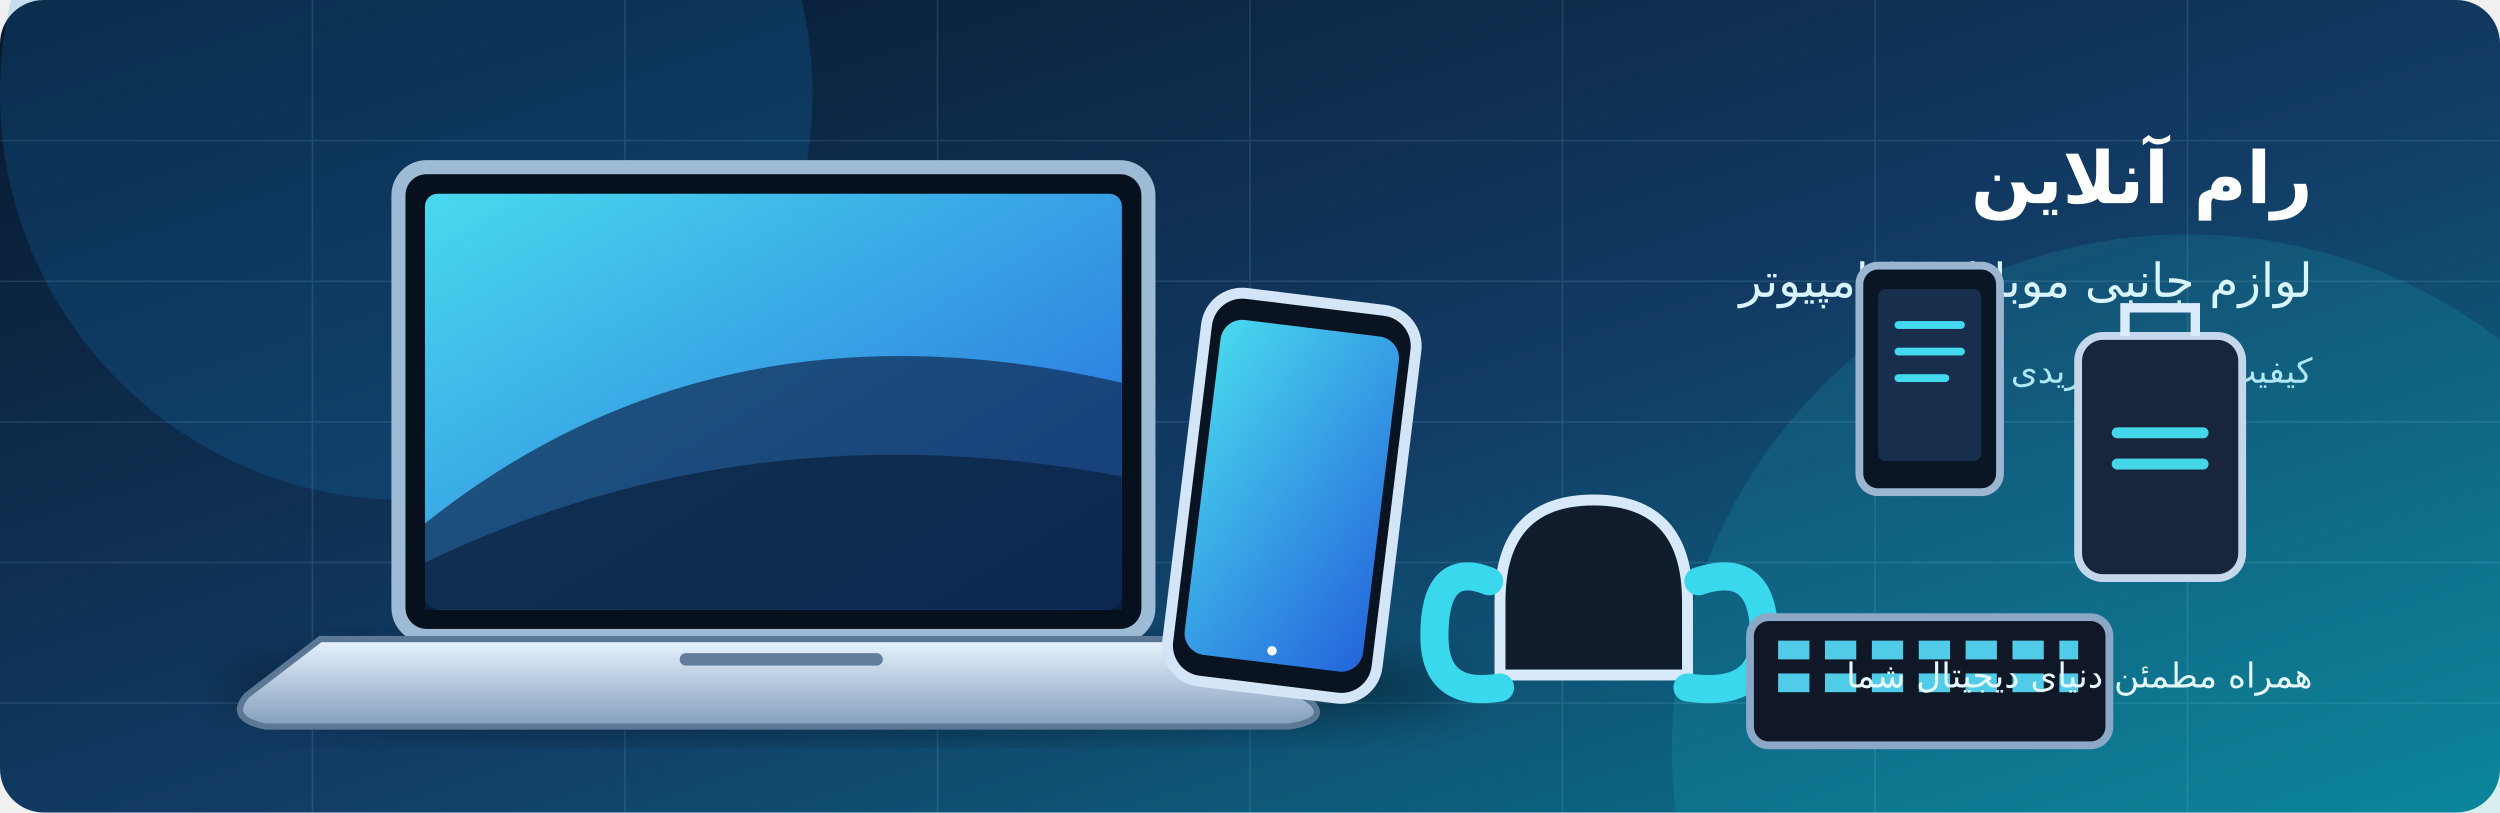
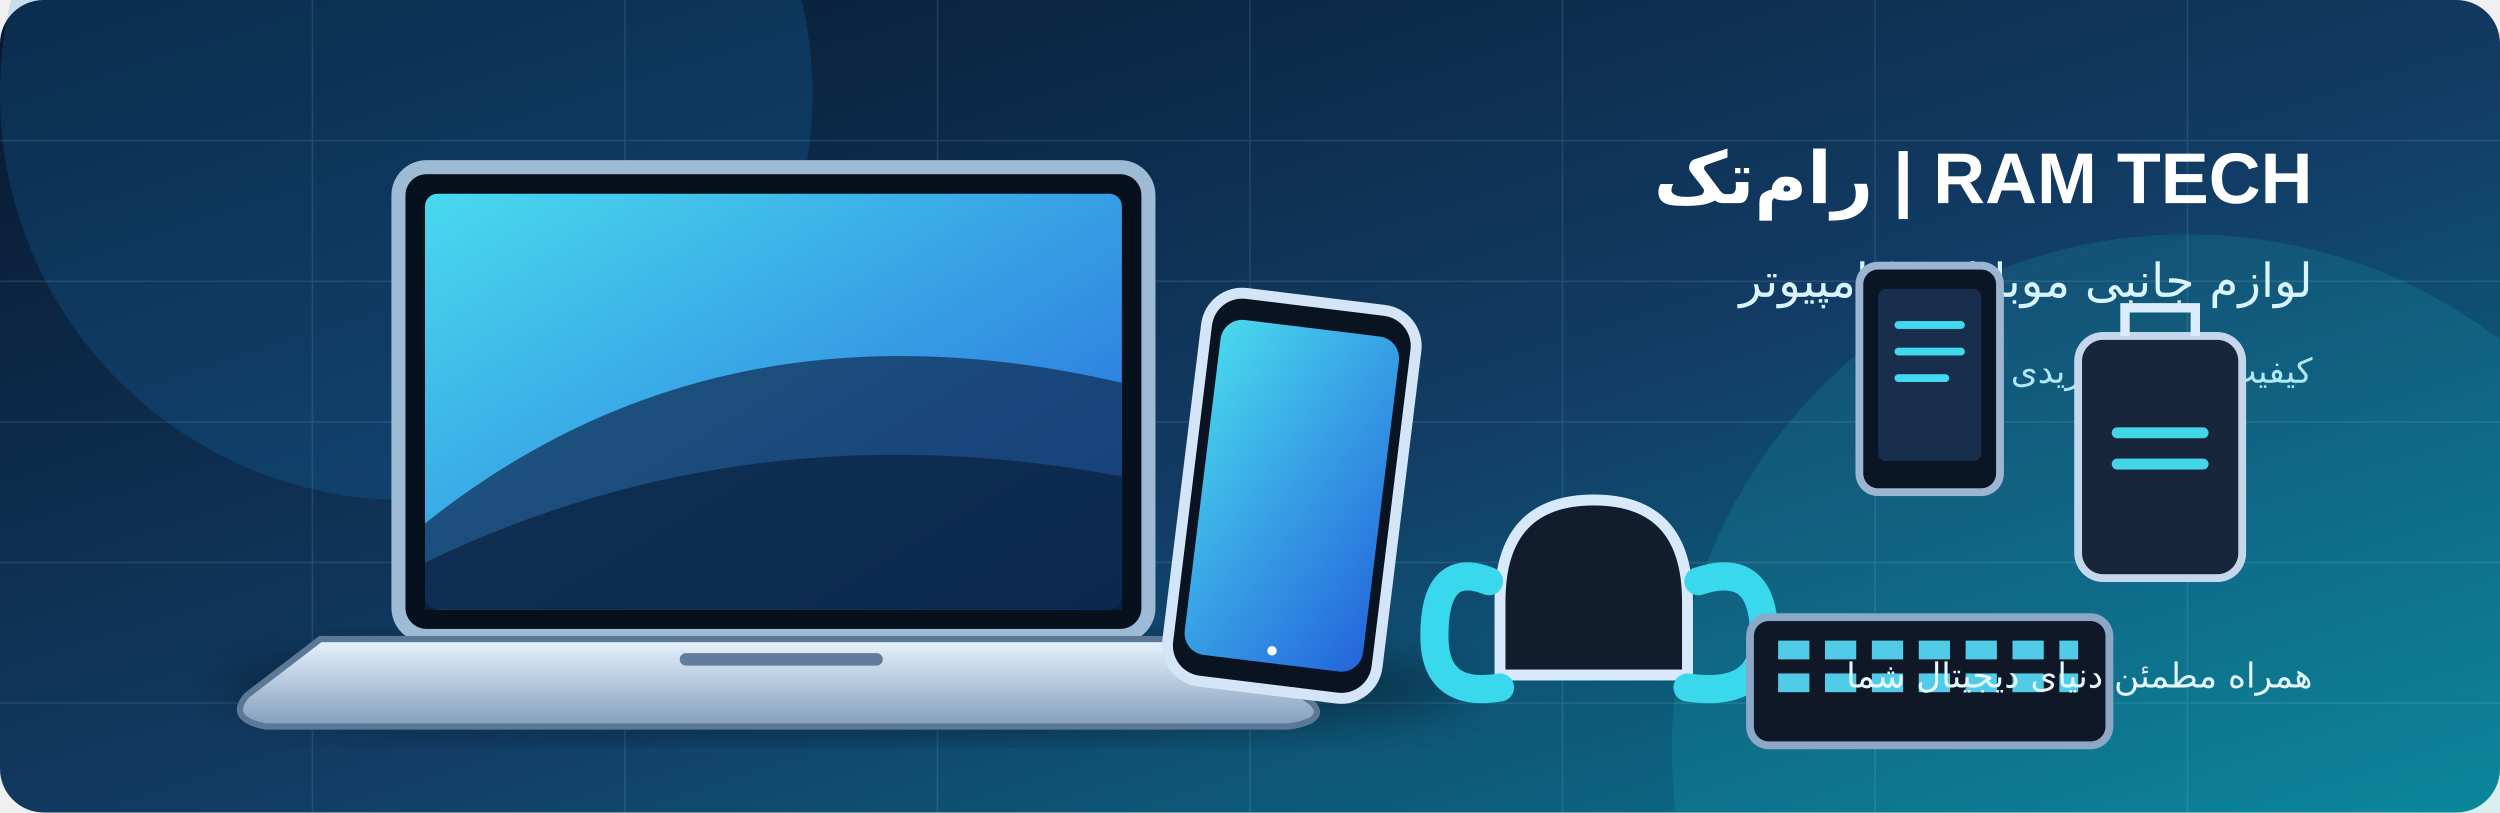
<svg xmlns="http://www.w3.org/2000/svg" width="1600" height="520" viewBox="0 0 1600 520">
  <defs>
    <linearGradient id="bg" x2="1" y2="1">
      <stop stop-color="#08182d" />
      <stop offset=".55" stop-color="#123c65" />
      <stop offset="1" stop-color="#087b91" />
    </linearGradient>
    <linearGradient id="screen" x2="1" y2="1">
      <stop stop-color="#49d9ee" />
      <stop offset="1" stop-color="#2464db" />
    </linearGradient>
    <linearGradient id="metal" x2="0" y2="1">
      <stop stop-color="#e9f4ff" />
      <stop offset="1" stop-color="#829dbb" />
    </linearGradient>
    <filter id="shadow">
      <feGaussianBlur stdDeviation="14" />
    </filter>
  </defs>
  <rect width="1600" height="520" rx="28" fill="url(#bg)" />
  <circle cx="260" cy="60" r="260" fill="#1689db" opacity=".18" />
  <circle cx="1400" cy="480" r="330" fill="#1ee0e7" opacity=".12" />
  <g opacity=".12" stroke="#a9eaff">
    <path d="M0 90H1600M0 180H1600M0 270H1600M0 360H1600M0 450H1600" />
    <path d="M200 0V520M400 0V520M600 0V520M800 0V520M1000 0V520M1200 0V520M1400 0V520" />
  </g>
-   <text x="1480" y="130" text-anchor="end" font-family="Tahoma,Arial" font-size="46" font-weight="bold" fill="#fff">رام آنلاین</text>
+   <text x="1480" y="130" text-anchor="end" font-family="Tahoma,Arial" font-size="46" font-weight="bold" fill="#fff">رام‌تک | RAM TECH</text>
  <text x="1480" y="190" text-anchor="end" font-family="Tahoma,Arial" font-size="30" fill="#d8f4ff">لوازم جانبی موبایل و کامپیوتر</text>
  <text x="1480" y="245" text-anchor="end" font-family="Tahoma,Arial" font-size="22" fill="#aee7f5">کیفیت، تنوع و خریدی مطمئن</text>
  <g transform="translate(150 95)">
    <ellipse cx="390" cy="345" rx="400" ry="32" fill="#000" opacity=".35" filter="url(#shadow)" />
    <rect x="105" y="12" width="480" height="300" rx="18" fill="#07111e" stroke="#9ebbd6" stroke-width="9" />
    <rect x="122" y="29" width="446" height="266" rx="8" fill="url(#screen)" />
    <path d="M122 240Q310 90 568 150V295H122Z" fill="#102d55" opacity=".72" />
    <path d="M122 265Q330 165 568 210V295H122Z" fill="#071d39" opacity=".65" />
    <path d="M55 314H635L690 355Q700 366 675 370H20Q-5 365 8 350Z" fill="url(#metal)" stroke="#5c7897" stroke-width="4" />
    <rect x="285" y="323" width="130" height="8" rx="4" fill="#627c9b" />
    <g transform="translate(625 90) rotate(7)">
      <rect width="135" height="250" rx="23" fill="#091321" stroke="#d4e5f7" stroke-width="7" />
      <rect x="10" y="17" width="115" height="216" rx="14" fill="url(#screen)" />
      <circle cx="67" cy="225" r="3" fill="#fff" />
    </g>
    <g transform="translate(810 225)">
      <path d="M0 65Q0 0 60 0Q120 0 120 65V112H0Z" fill="#111c2d" stroke="#d7e9fa" stroke-width="7" />
      <path d="M-7 52Q-42 38 -42 87Q-42 127 0 120M127 52Q169 38 169 87Q169 127 120 120" fill="none" stroke="#39d8ec" stroke-width="18" stroke-linecap="round" />
    </g>
    <g transform="translate(970 300)">
      <rect width="230" height="82" rx="12" fill="#101827" stroke="#8ca8c6" stroke-width="5" />
      <g fill="#50cce8">
        <path d="M18 15h20v12H18zm30 0h20v12H48zm30 0h20v12H78zm30 0h20v12h-20zm30 0h20v12h-20zm30 0h20v12h-20zm30 0h12v12h-12zM18 36h20v12H18zm30 0h20v12H48zm30 0h20v12H78zm30 0h20v12h-20zm30 0h20v12h-20zm30 0h20v12h-20zm30 0h12v12h-12z" />
      </g>
    </g>
    <g transform="translate(1040 75)">
      <rect width="90" height="145" rx="12" fill="#0a1525" stroke="#9cb5d0" stroke-width="5" />
      <rect x="12" y="15" width="66" height="110" rx="5" fill="#182e4d" />
      <path d="M25 38h40M25 55h40M25 72h30" stroke="#42d9ee" stroke-width="5" stroke-linecap="round" />
    </g>
    <g transform="translate(1180 120)">
      <rect width="105" height="155" rx="16" fill="#17263a" stroke="#c5d8eb" stroke-width="5" />
      <path d="M30 0v-18h45v18" fill="none" stroke="#dcecff" stroke-width="6" />
      <path d="M25 62h55M25 82h55" stroke="#43d6e9" stroke-width="7" stroke-linecap="round" />
    </g>
  </g>
  <text x="1480" y="440" text-anchor="end" font-family="Tahoma,Arial" font-size="22" fill="#e5f8ff">همراه مطمئن دنیای دیجیتال شما</text>
</svg>
